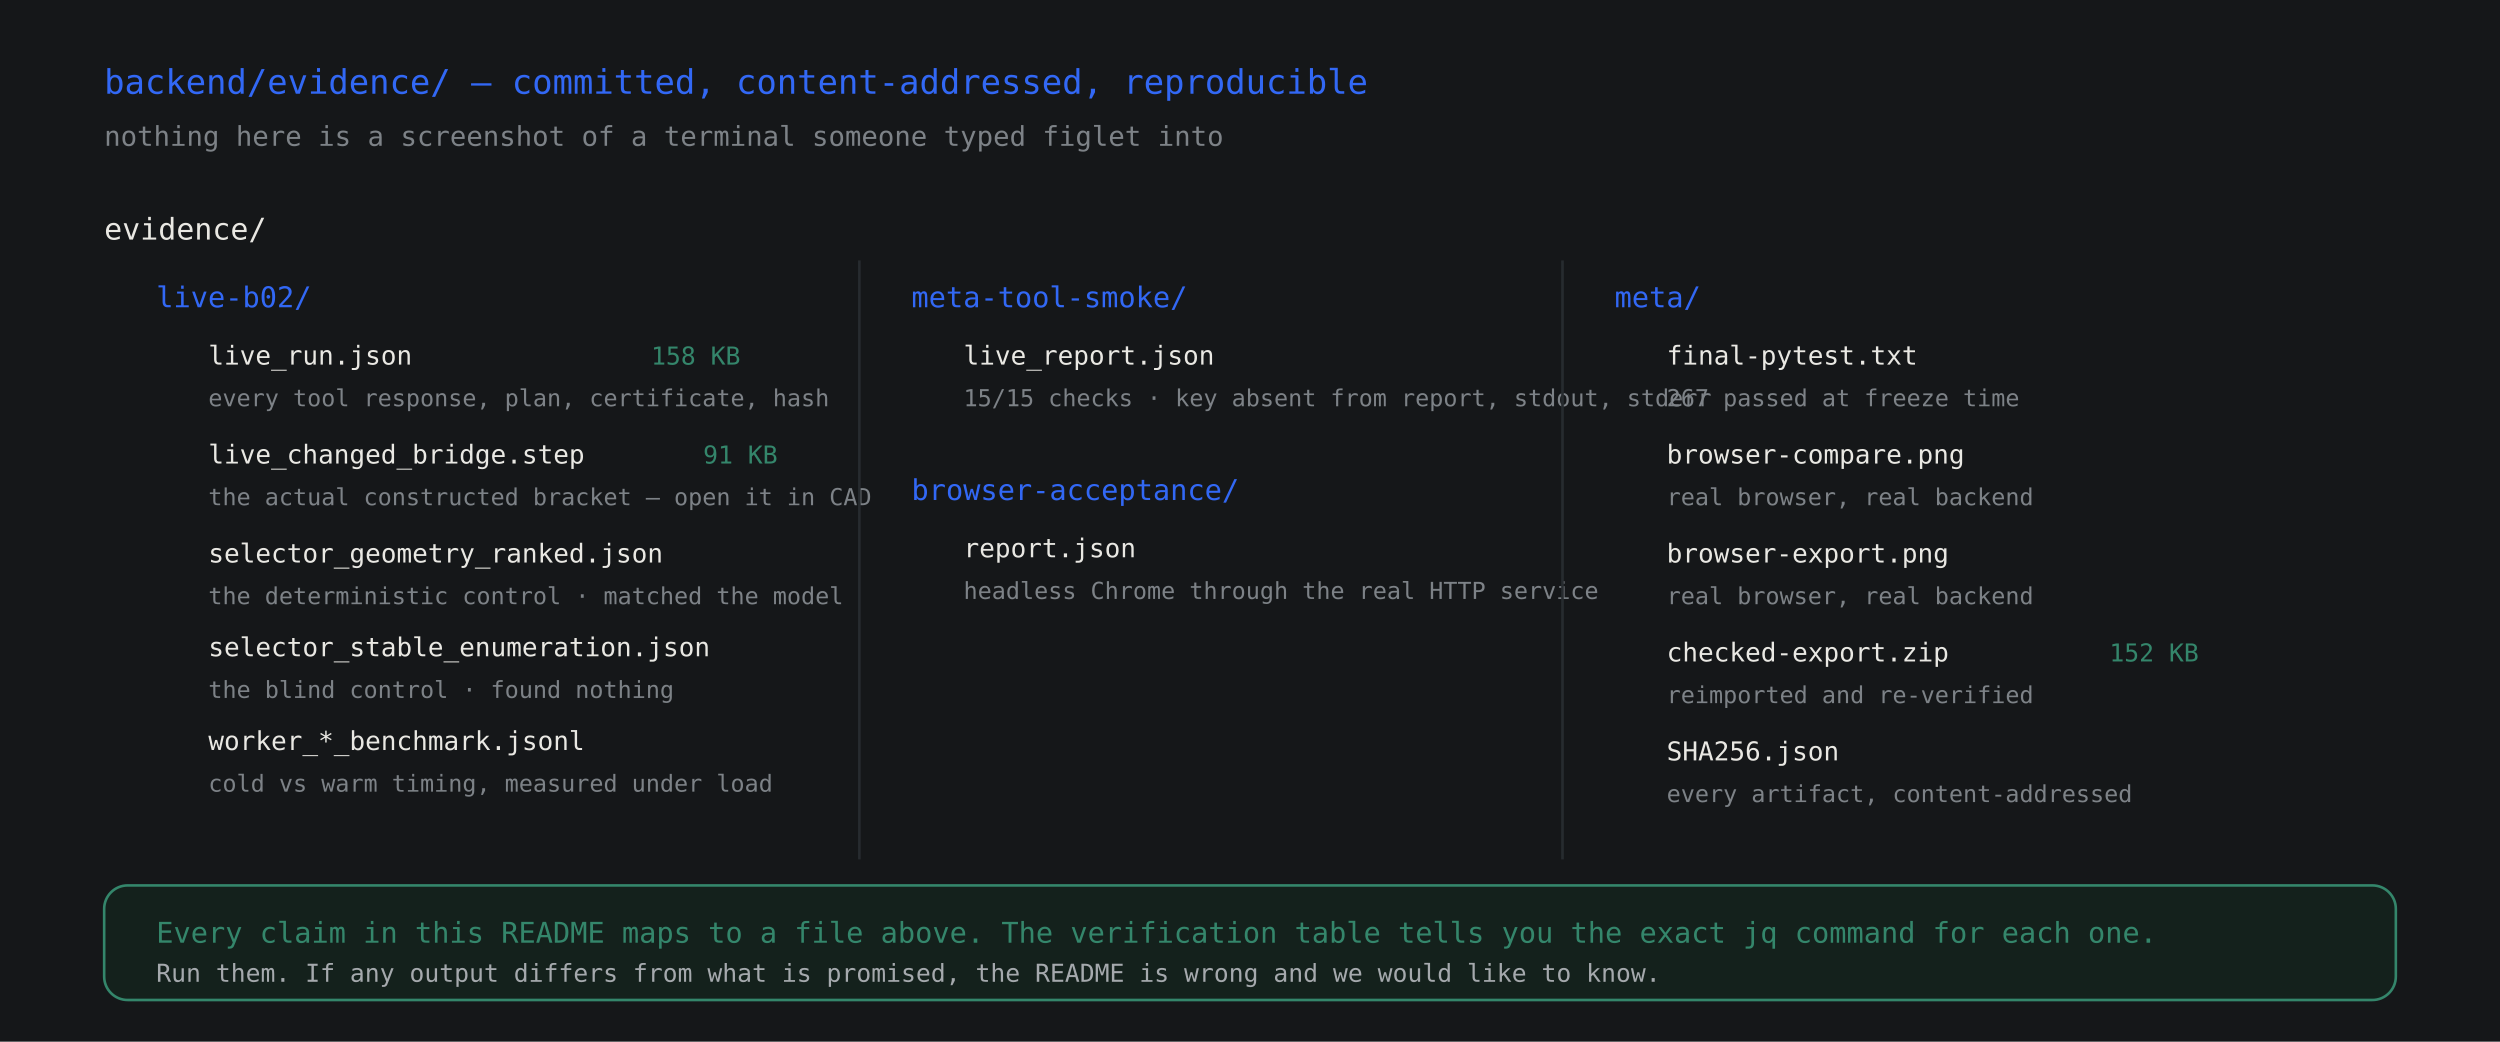
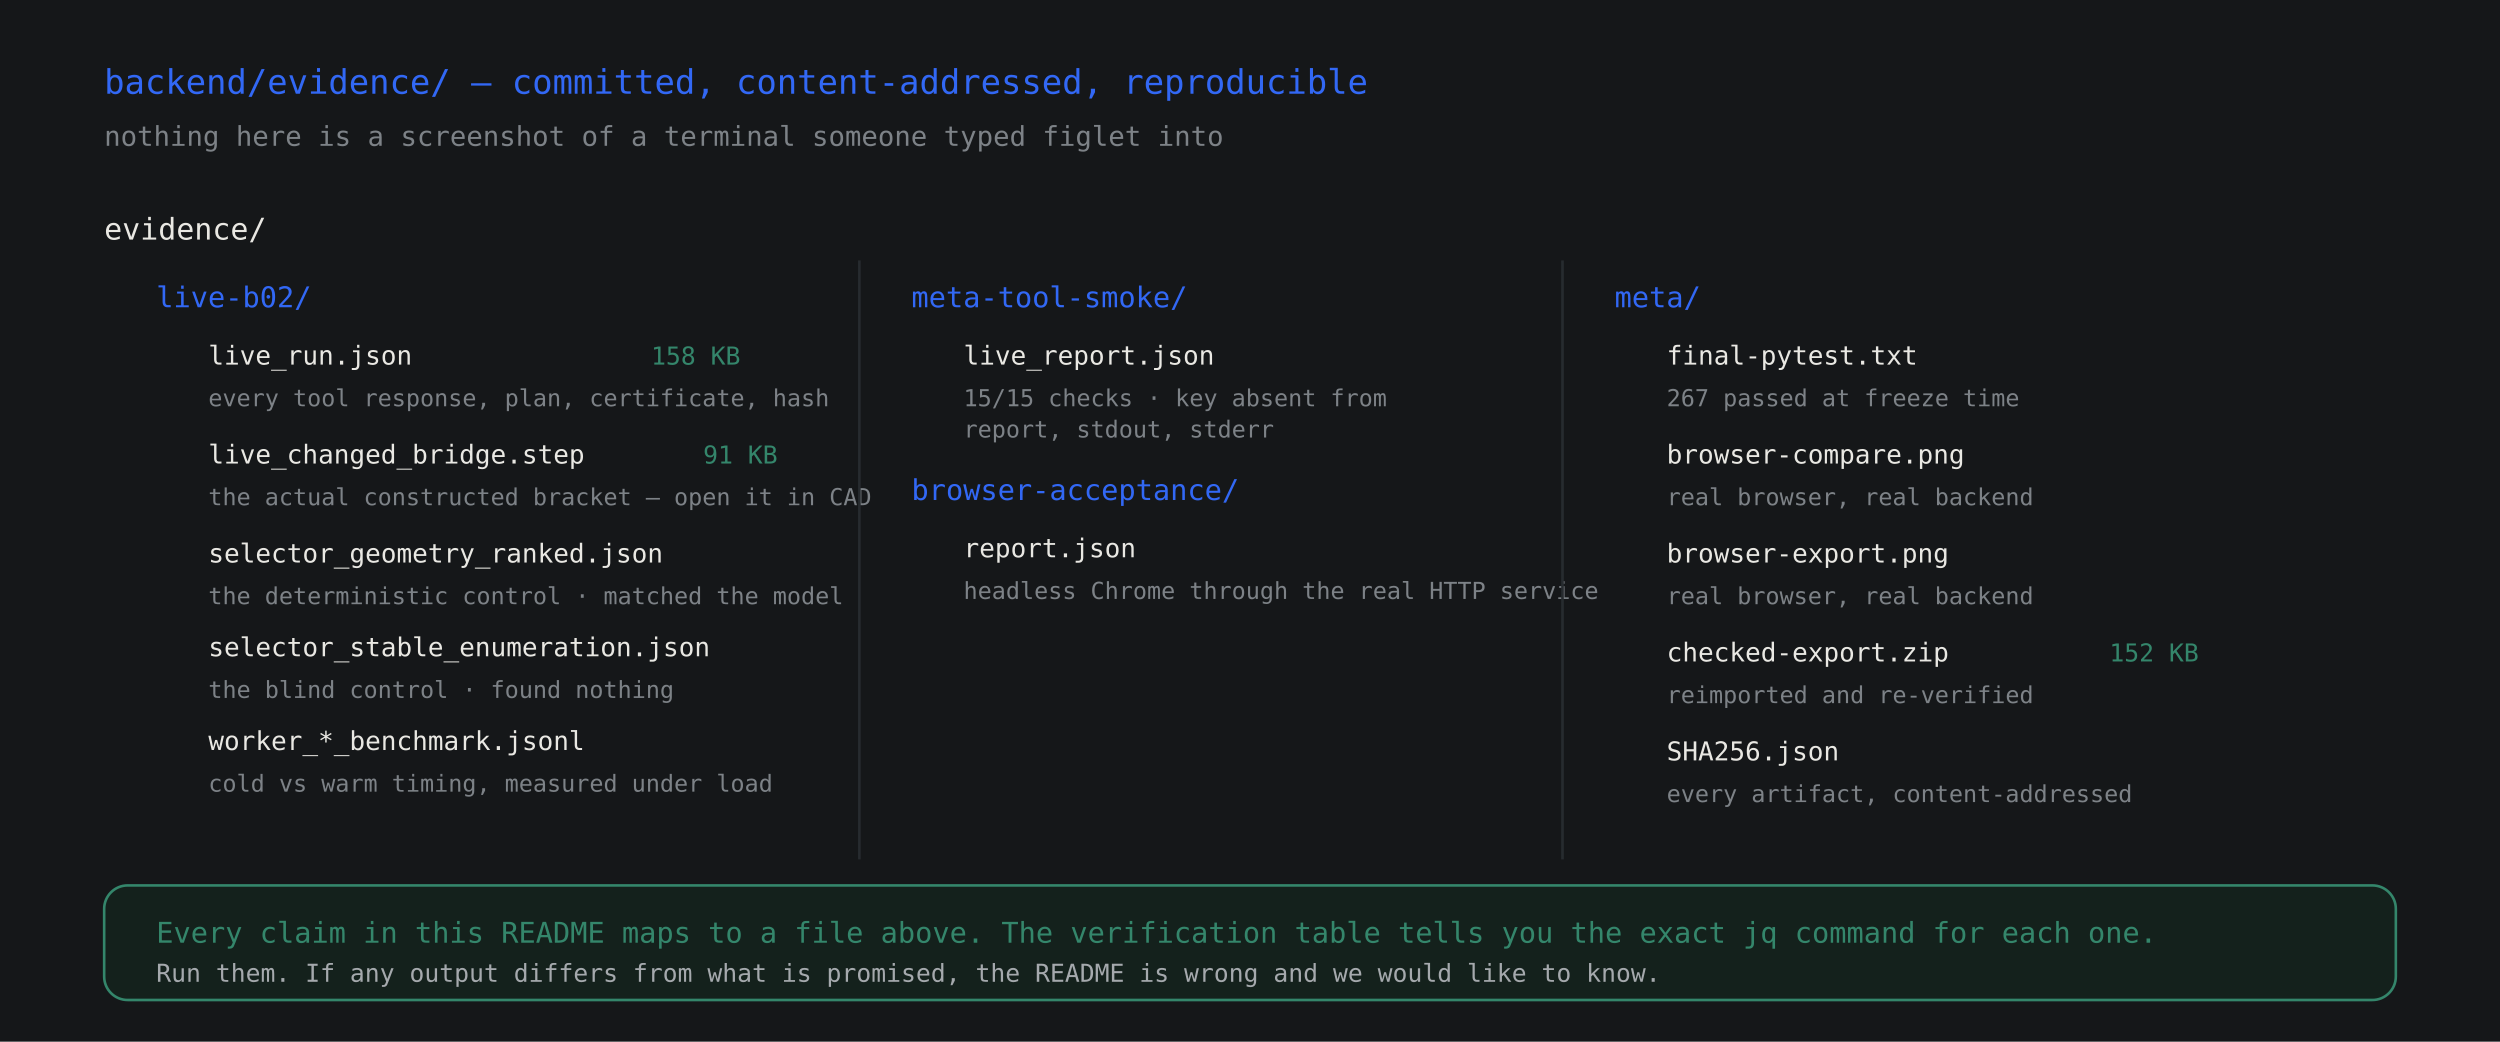
<svg xmlns="http://www.w3.org/2000/svg" viewBox="0 0 960 400" width="100%" role="img" aria-label="The committed evidence tree: live run, tool smoke, frozen validation record and browser acceptance">
  <defs>
    <style>
      .mono{font-family:'IBM Plex Mono',ui-monospace,Menlo,monospace}
      @keyframes appear{0%{opacity:0;transform:translateX(-8px)}100%{opacity:1;transform:translateX(0)}}
      @keyframes verifypulse{0%,100%{stroke-opacity:.4}50%{stroke-opacity:1}}
      @keyframes sizeflash{0%,100%{opacity:.6}50%{opacity:1}}
      .it{animation:appear .45s ease-out both}
      .vp{animation:verifypulse 3s ease-in-out infinite}
      .sz{animation:sizeflash 3.4s ease-in-out infinite}
    </style>
  </defs>
  <rect width="960" height="400" fill="#151719" />
  <text x="40" y="36" class="mono" font-size="13" fill="#3268f5">backend/evidence/ — committed, content-addressed, reproducible</text>
  <text x="40" y="56" class="mono" font-size="10.5" fill="#7d8287">nothing here is a screenshot of a terminal someone typed figlet into</text>
  <g class="it" style="animation-delay:.05s">
    <text x="40" y="92" class="mono" font-size="11.5" fill="#e9e8e3">evidence/</text>
  </g>
  <g class="it" style="animation-delay:.15s">
    <text x="60" y="118" class="mono" font-size="11" fill="#3268f5">live-b02/</text>
    <text x="80" y="140" class="mono" font-size="10" fill="#e9e8e3">live_run.json</text>
    <text x="250" y="140" class="mono sz" font-size="9.5" fill="#34866b">158 KB</text>
    <text x="80" y="156" class="mono" font-size="9" fill="#7d8287">every tool response, plan, certificate, hash</text>
    <text x="80" y="178" class="mono" font-size="10" fill="#e9e8e3">live_changed_bridge.step</text>
    <text x="270" y="178" class="mono" font-size="9.5" fill="#34866b">91 KB</text>
    <text x="80" y="194" class="mono" font-size="9" fill="#7d8287">the actual constructed bracket — open it in CAD</text>
    <text x="80" y="216" class="mono" font-size="10" fill="#e9e8e3">selector_geometry_ranked.json</text>
    <text x="80" y="232" class="mono" font-size="9" fill="#7d8287">the deterministic control · matched the model</text>
    <text x="80" y="252" class="mono" font-size="10" fill="#e9e8e3">selector_stable_enumeration.json</text>
    <text x="80" y="268" class="mono" font-size="9" fill="#7d8287">the blind control · found nothing</text>
    <text x="80" y="288" class="mono" font-size="10" fill="#e9e8e3">worker_*_benchmark.jsonl</text>
    <text x="80" y="304" class="mono" font-size="9" fill="#7d8287">cold vs warm timing, measured under load</text>
  </g>
  <line x1="330" y1="100" x2="330" y2="330" stroke="#272b2f" />
  <g class="it" style="animation-delay:.3s">
    <text x="350" y="118" class="mono" font-size="11" fill="#3268f5">meta-tool-smoke/</text>
    <text x="370" y="140" class="mono" font-size="10" fill="#e9e8e3">live_report.json</text>
-     <text x="370" y="156" class="mono" font-size="9" fill="#7d8287">15/15 checks · key absent from report, stdout, stderr</text>
+     <text x="370" y="156" class="mono" font-size="9" fill="#7d8287">15/15 checks · key absent from</text>
+     <text x="370" y="168" class="mono" font-size="9" fill="#7d8287">report, stdout, stderr</text>
    <text x="350" y="192" class="mono" font-size="11" fill="#3268f5">browser-acceptance/</text>
    <text x="370" y="214" class="mono" font-size="10" fill="#e9e8e3">report.json</text>
    <text x="370" y="230" class="mono" font-size="9" fill="#7d8287">headless Chrome through the real HTTP service</text>
  </g>
  <line x1="600" y1="100" x2="600" y2="330" stroke="#272b2f" />
  <g class="it" style="animation-delay:.45s">
    <text x="620" y="118" class="mono" font-size="11" fill="#3268f5">meta/</text>
    <text x="640" y="140" class="mono" font-size="10" fill="#e9e8e3">final-pytest.txt</text>
    <text x="640" y="156" class="mono" font-size="9" fill="#7d8287">267 passed at freeze time</text>
    <text x="640" y="178" class="mono" font-size="10" fill="#e9e8e3">browser-compare.png</text>
    <text x="640" y="194" class="mono" font-size="9" fill="#7d8287">real browser, real backend</text>
    <text x="640" y="216" class="mono" font-size="10" fill="#e9e8e3">browser-export.png</text>
    <text x="640" y="232" class="mono" font-size="9" fill="#7d8287">real browser, real backend</text>
    <text x="640" y="254" class="mono" font-size="10" fill="#e9e8e3">checked-export.zip</text>
    <text x="810" y="254" class="mono" font-size="9.5" fill="#34866b">152 KB</text>
    <text x="640" y="270" class="mono" font-size="9" fill="#7d8287">reimported and re-verified</text>
    <text x="640" y="292" class="mono" font-size="10" fill="#e9e8e3">SHA256.json</text>
    <text x="640" y="308" class="mono" font-size="9" fill="#7d8287">every artifact, content-addressed</text>
  </g>
  <rect class="vp" x="40" y="340" width="880" height="44" rx="9" fill="#14211c" stroke="#34866b" />
  <text x="60" y="362" class="mono" font-size="11" fill="#34866b">Every claim in this README maps to a file above. The verification table tells you the exact jq command for each one.</text>
  <text x="60" y="377" class="mono" font-size="9.5" fill="#a5a9ad">Run them. If any output differs from what is promised, the README is wrong and we would like to know.</text>
</svg>
